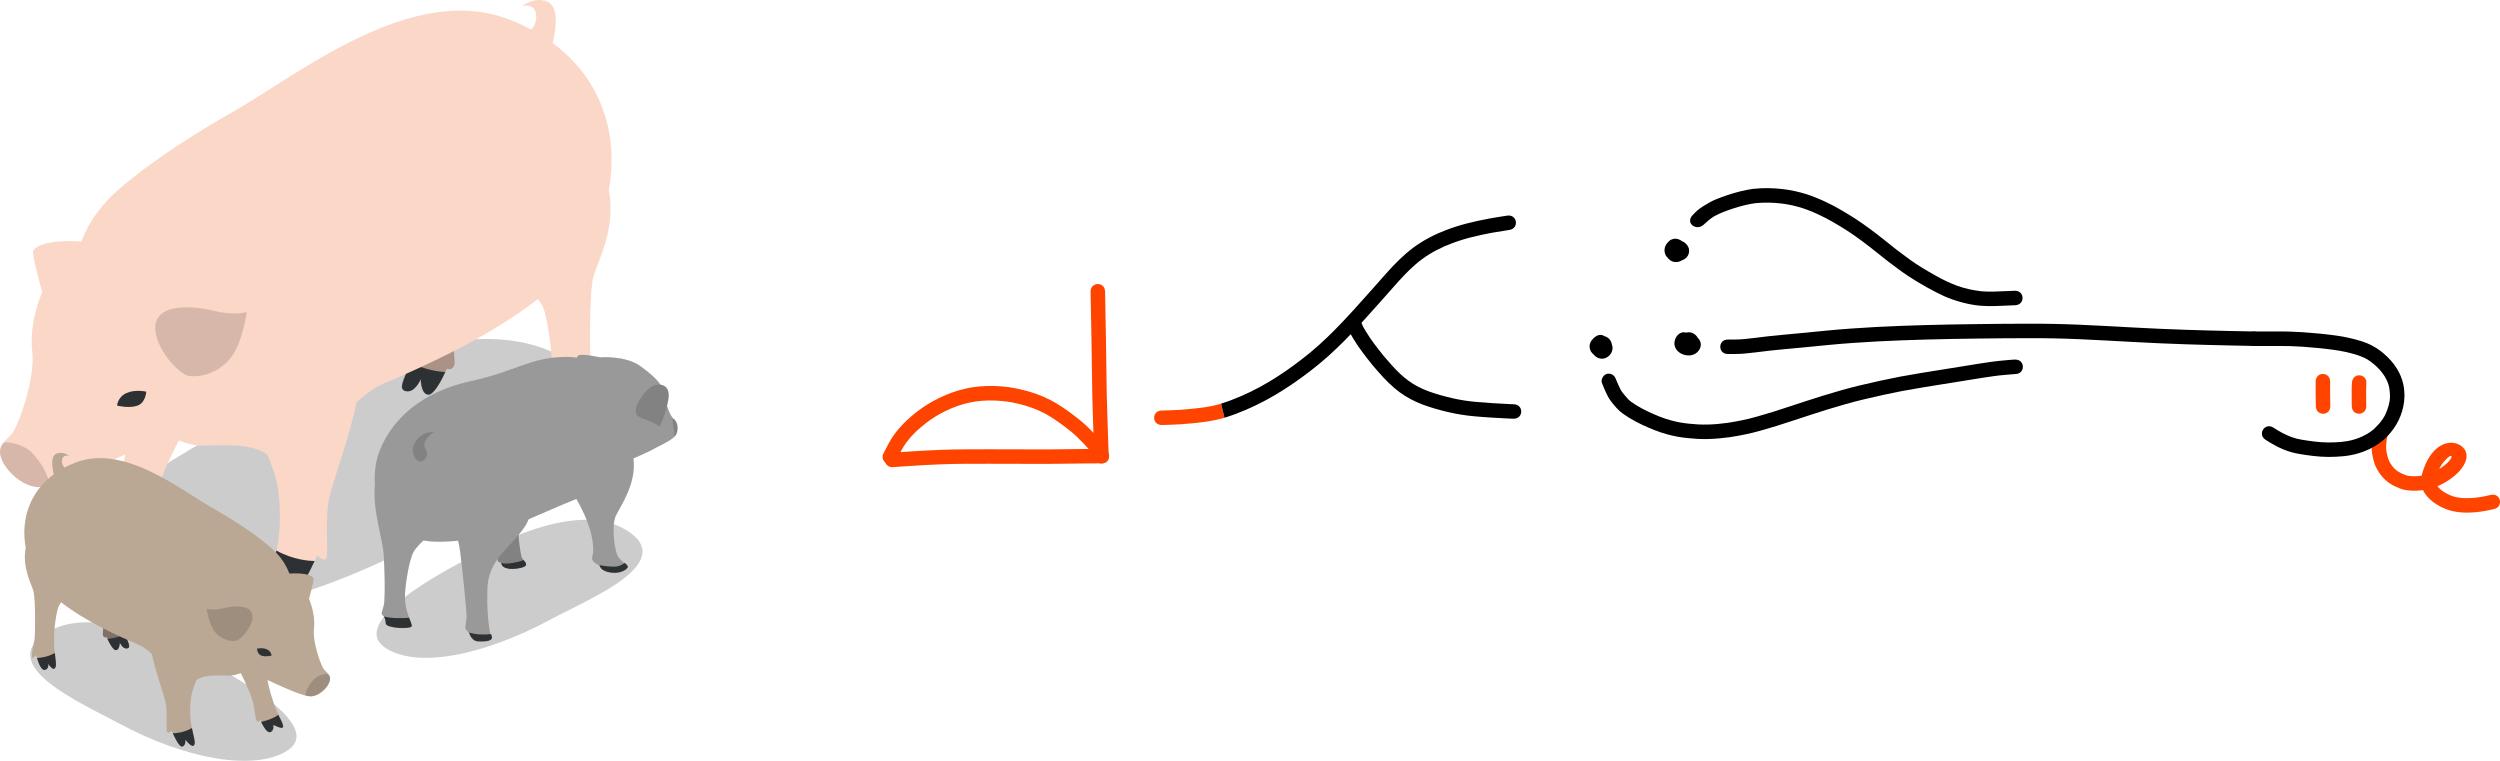
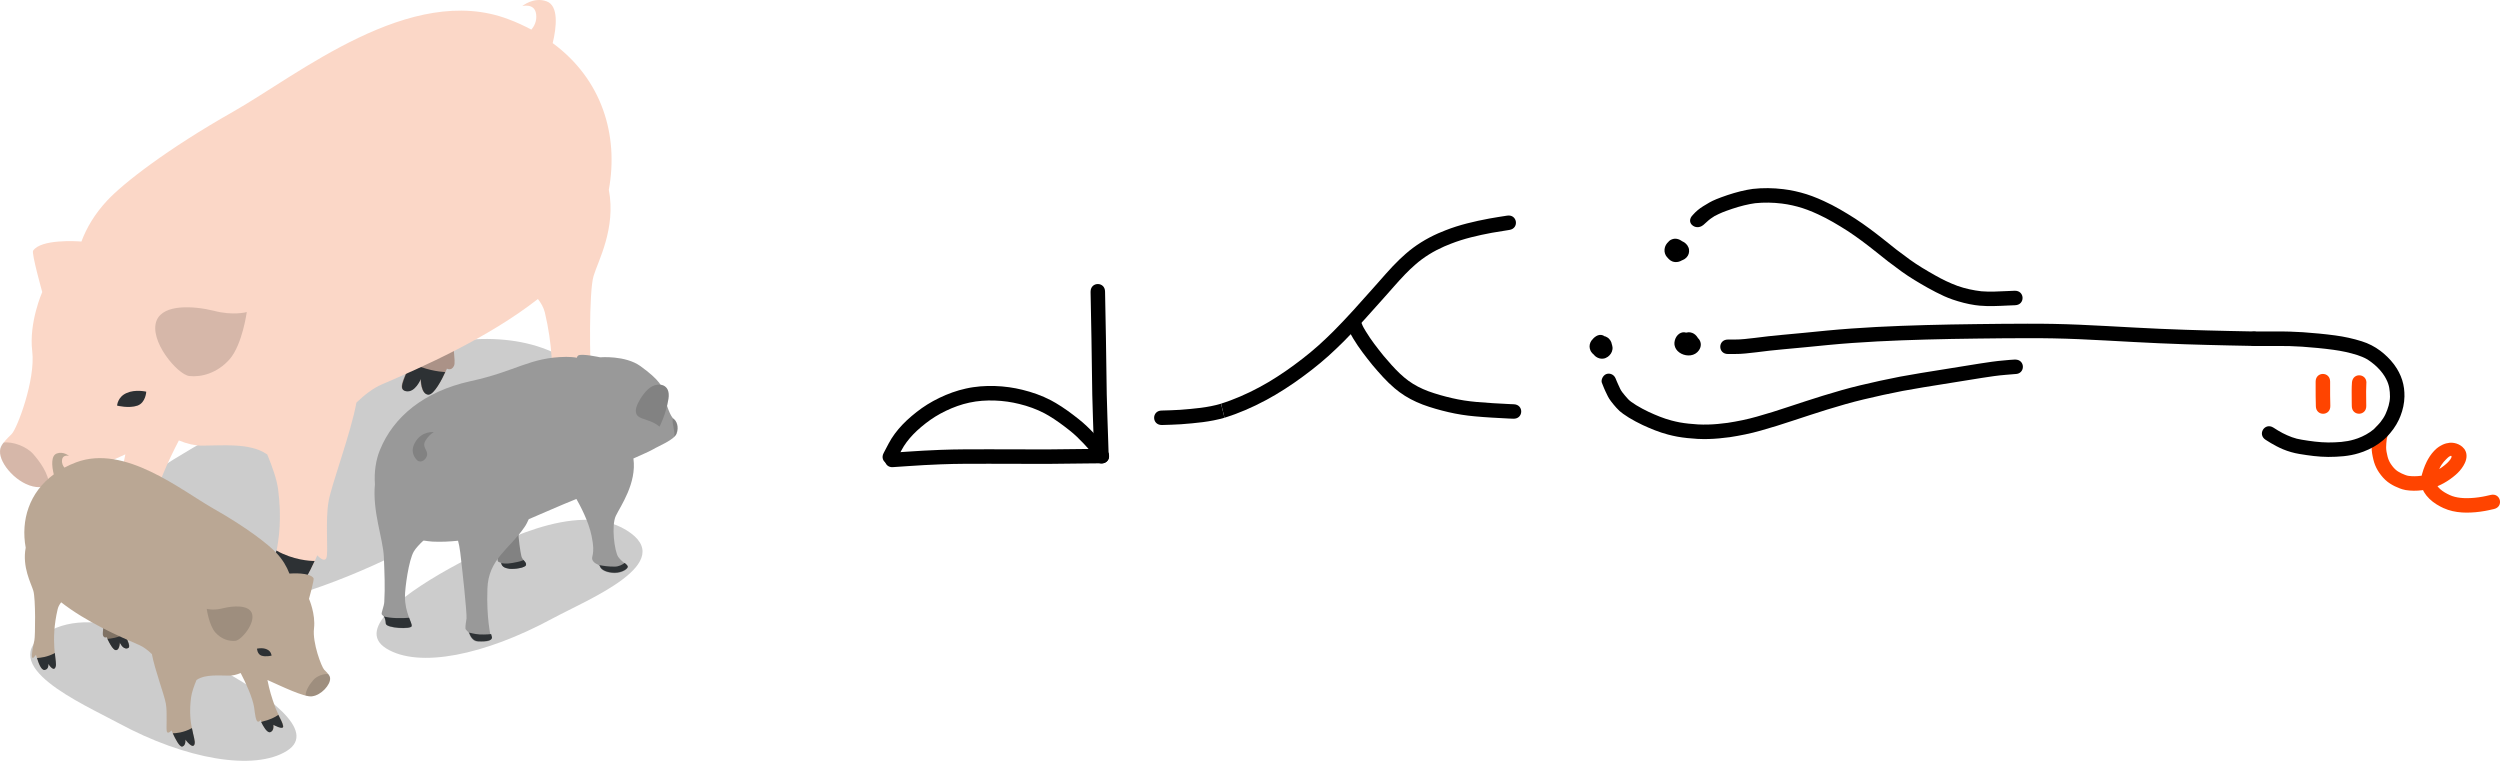
<svg xmlns="http://www.w3.org/2000/svg" id="svg2369" version="1.1" viewBox="0 0 152.001 46.258" height="46.258mm" width="152.001mm">
  <defs id="defs2363" />
  <path style="fill:#ff4400;fill-opacity:1;fill-rule:nonzero;stroke:none;stroke-width:0.265" id="path20" d="m 144.51,25.916 c -0.074,0.077 -0.121,0.173 -0.164,0.269 -0.059,0.136 -0.086,0.281 -0.108,0.427 -0.025,0.185 -0.038,0.371 -0.042,0.557 -0.006,0.264 0.047,0.522 0.107,0.777 0.054,0.23 0.143,0.45 0.263,0.653 0.026,0.044 0.056,0.087 0.084,0.131 0.146,0.213 0.317,0.412 0.523,0.571 0.047,0.036 0.098,0.069 0.147,0.103 0.185,0.119 0.385,0.214 0.591,0.291 0.051,0.019 0.102,0.038 0.154,0.053 0.065,0.018 0.131,0.031 0.196,0.047 0.328,0.054 0.663,0.053 0.993,0.012 0.066,-0.008 0.131,-0.02 0.197,-0.03 0.264,-0.048 0.524,-0.121 0.771,-0.225 0.165,-0.069 0.204,-0.094 0.362,-0.177 0.26,-0.144 0.505,-0.316 0.728,-0.512 0.039,-0.035 0.077,-0.071 0.115,-0.106 0.175,-0.173 0.327,-0.371 0.432,-0.595 0.018,-0.039 0.033,-0.08 0.05,-0.12 0.049,-0.145 0.072,-0.289 0.048,-0.441 -0.008,-0.051 -0.021,-0.101 -0.041,-0.149 -0.068,-0.159 -0.097,-0.17 -0.21,-0.289 -0.037,-0.027 -0.072,-0.057 -0.111,-0.082 -0.149,-0.095 -0.328,-0.152 -0.504,-0.162 -0.049,-0.003 -0.098,2.65e-4 -0.146,5.29e-4 -0.146,0.015 -0.286,0.051 -0.419,0.111 -0.046,0.021 -0.09,0.045 -0.134,0.07 -0.038,0.021 -0.075,0.043 -0.111,0.067 -0.044,0.03 -0.085,0.064 -0.128,0.096 -0.212,0.182 -0.385,0.406 -0.524,0.649 -0.029,0.051 -0.055,0.104 -0.083,0.156 -0.076,0.153 -0.141,0.311 -0.197,0.471 -0.031,0.089 -0.071,0.212 -0.093,0.303 -0.013,0.056 -0.022,0.112 -0.033,0.168 -0.013,0.115 -0.032,0.224 -0.021,0.341 0.014,0.152 0.047,0.284 0.109,0.423 0.072,0.163 0.12,0.216 0.221,0.359 0.226,0.283 0.521,0.495 0.84,0.663 0.062,0.033 0.126,0.062 0.189,0.093 0.356,0.164 0.743,0.244 1.132,0.269 0.083,0.005 0.166,0.006 0.249,0.009 0.384,0.003 0.767,-0.034 1.145,-0.102 0.067,-0.012 0.133,-0.026 0.2,-0.039 0.238,-0.051 0.121,-0.025 0.35,-0.078 0.606,-0.142 0.406,-0.999 -0.2,-0.857 v 0 c -0.209,0.049 -0.102,0.025 -0.319,0.072 -0.058,0.011 -0.115,0.024 -0.173,0.034 -0.322,0.058 -0.648,0.092 -0.975,0.091 -0.065,-0.002 -0.13,-0.002 -0.195,-0.005 -0.228,-0.013 -0.462,-0.047 -0.679,-0.123 -0.051,-0.018 -0.099,-0.04 -0.149,-0.061 -0.049,-0.024 -0.099,-0.046 -0.147,-0.071 -0.206,-0.106 -0.403,-0.234 -0.555,-0.411 -0.042,-0.055 -0.079,-0.098 -0.112,-0.158 -0.012,-0.022 -0.021,-0.046 -0.032,-0.069 -0.006,-0.014 -0.016,-0.027 -0.019,-0.042 -0.01,-0.054 0.001,-0.124 0.006,-0.177 0.005,-0.031 0.009,-0.063 0.016,-0.094 0.016,-0.071 0.047,-0.165 0.07,-0.233 0.043,-0.125 0.093,-0.248 0.151,-0.367 0.044,-0.085 0.067,-0.134 0.118,-0.213 0.071,-0.111 0.193,-0.254 0.25,-0.306 0.098,-0.091 0.118,-0.127 0.184,-0.174 0.04,-0.028 0.179,-0.127 0.179,-0.025 1.4e-4,0.102 -0.127,0.25 -0.226,0.351 -0.028,0.027 -0.056,0.054 -0.085,0.08 -0.174,0.155 -0.366,0.292 -0.57,0.406 -0.127,0.068 -0.142,0.079 -0.274,0.136 -0.187,0.081 -0.383,0.135 -0.582,0.174 -0.05,0.008 -0.101,0.017 -0.151,0.024 -0.236,0.031 -0.476,0.035 -0.712,0.005 -0.034,-0.007 -0.069,-0.011 -0.103,-0.02 -0.039,-0.01 -0.076,-0.025 -0.114,-0.038 -0.145,-0.053 -0.286,-0.118 -0.418,-0.199 -0.026,-0.017 -0.054,-0.033 -0.08,-0.052 -0.138,-0.102 -0.252,-0.234 -0.349,-0.375 -0.018,-0.027 -0.037,-0.053 -0.054,-0.081 -0.081,-0.132 -0.141,-0.276 -0.176,-0.426 -0.043,-0.182 -0.086,-0.366 -0.084,-0.554 0.003,-0.15 0.014,-0.301 0.033,-0.45 0.01,-0.069 0.019,-0.138 0.044,-0.203 0.033,-0.08 -0.019,0.046 0.017,-0.037 5.3e-4,-0.001 0.001,-0.005 5.3e-4,-0.004 -0.003,0.003 -0.005,0.006 -0.007,0.009 -0.01,0.011 -0.02,0.022 -0.03,0.033 0.44,-0.44 -0.182,-1.062 -0.622,-0.622 z" />
  <g transform="translate(-37.95299,-101.3304)" id="layer1">
    <g transform="matrix(0.2645833,0,0,0.2645833,36.12914,99.03065)" id="g2938">
      <path style="fill:#fbd7c7" d="m 111.7,81.3 c -1.3,7 0.1,10.3 -0.5,11.5 -0.6,1.2 -1.6,0.6 -1.6,0.6 0,0 -2.5,5.9 -4.3,5.9 -1.8,0 -1.8,-3.6 -1.8,-3.6 0,0 -1.2,3.2 -3.4,2.8 -1.9,-0.4 -0.5,-2.5 1.6,-7.7 2.2,-5.6 2.8,-11.5 2.8,-11.5 0,0 8.4,-5 7.2,2 z" id="path2914" />
      <path style="opacity:0.2" d="m 104.2,132.9 c 16.5,-8.9 57.4,-26.6 32.9,-41.6 -22.9,-14 -60.9,6.8 -77.1,15.4 -23.8,12.7 -47.8,29.9 -33.2,39 14.9,9.3 46.4,4 77.4,-12.8 z" id="path2916" />
      <path style="opacity:0.15" d="m 111.7,81.3 c -1.3,7 0.1,10.3 -0.5,11.5 -0.6,1.2 -1.6,0.6 -1.6,0.6 0,0 -2.5,5.9 -4.3,5.9 -1.8,0 -1.8,-3.6 -1.8,-3.6 0,0 -1.2,3.2 -3.4,2.8 -1.9,-0.4 -0.5,-2.5 1.6,-7.7 2.2,-5.6 2.8,-11.5 2.8,-11.5 0,0 8.4,-5 7.2,2 z" id="path2918" />
      <path style="fill:#2d3134" d="m 109.2,94.2 c -1.5,-0.1 -4.7,-0.5 -7.9,-2.2 -1.8,4.4 -2.9,6.2 -1.1,6.6 2.1,0.4 3.4,-2.8 3.4,-2.8 0,0 0,3.6 1.8,3.6 1.3,-0.1 3.1,-3.6 3.8,-5.2 z" id="path2920" />
      <g id="g2928">
        <path style="fill:#fbd7c7" d="m 146.8,52.3 c 2.3,-12.6 -1.6,-25.4 -12.9,-33.7 0.9,-3.7 1.4,-8.6 -1.4,-9.6 -3,-1.1 -5.6,1.1 -5.6,1.1 0,0 2.9,-0.8 3.2,1.9 0.2,1.6 -0.5,2.8 -1.1,3.5 -1.7,-0.9 -3.4,-1.7 -5.3,-2.4 -22.4,-8.5 -48.3,12.8 -63.3,21.3 -15,8.5 -25.2,16.4 -28.9,20.4 -2.8,3 -4.7,6.2 -5.9,9.4 -1.1,-0.1 -9.3,-0.6 -11.1,2.1 -0.4,0.6 2.1,9.5 2.1,9.5 0,0 -3.1,7 -2.3,13.6 0.8,6.6 -3.5,17.8 -4.7,19 -1.2,1.2 -2.6,2.5 -2.7,3.9 -0.2,3 4.1,7.8 8.3,8.3 3.6,0.5 14,-4.6 20.5,-7.5 -0.9,4.6 -1.9,7.9 -3.6,12.6 -1.5,3.9 -3.3,6.4 -3.7,8.5 -0.4,2.1 4.5,-0.6 4.5,-0.6 0,0 -0.5,2.7 1.4,3.4 1.9,0.7 4.6,-5.6 4.6,-5.6 0,0 0.4,1.1 1.3,0.8 0.9,-0.3 1.3,-4.1 1.6,-6.4 0.7,-4.6 3.9,-11.5 6.2,-15.9 1.9,0.8 3.7,1.2 5.3,1.2 4.4,0 11,-0.7 14.8,1.9 0.1,0 0.1,0.1 0.2,0.1 1.2,2.9 2.2,5.8 2.5,8 1.7,13.1 -2.4,18.9 -1.6,21.5 0.8,2.6 4.2,-2.1 4.2,-2.1 0,0 -0.3,2.7 1.4,3.2 1.7,0.5 5,-7.4 5,-7.4 0,0 1.6,1.8 2.1,0.6 0.5,-1.2 -0.3,-8.5 0.5,-13 0.7,-4 5.1,-15.6 6.4,-22.7 1.9,-1.8 3.8,-3.3 5.9,-4.2 9.1,-3.9 24.3,-10.6 35.8,-19.6 0.7,0.9 1.3,1.9 1.6,3.1 3.5,14.8 0.3,23.9 1,26.3 0.8,3 3.4,-1.2 3.4,-1.2 0,0 -0.4,2.5 1.7,2.8 2.1,0.3 3.5,-5.9 3.8,-6.6 0.3,-0.7 1.1,1.8 1.8,1 0.6,-0.8 -0.6,-6.1 -1,-8 -0.4,-1.9 -0.6,-19.2 0.5,-22.7 1,-3.4 5.2,-10.9 3.5,-19.8 z" id="path2922" />
        <path style="fill:#2d3134" d="m 33.8,101.9 c 0,0 0.1,-2 2.2,-2.9 2,-0.9 4.5,-0.3 4.5,-0.3 0,0 -0.1,2.5 -2,3.2 -2,0.7 -4.7,0 -4.7,0 z" id="path2924" />
        <path style="opacity:0.15" d="m 42.9,82.3 c 1.6,-3.8 8.6,-3.3 13.1,-2.2 4.5,1.2 7.6,0.3 7.6,0.3 0,0 -1,7.4 -3.9,10.8 -2.9,3.3 -6.6,4.2 -9.3,3.9 C 47.7,94.8 41,86.9 42.9,82.3 Z" id="path2926" />
      </g>
      <path style="fill:#2d3134" d="m 35.8,131.6 c -1.9,-0.7 -3.5,-1.3 -5.1,-2.5 -1.1,2.2 -2,3.8 -2.2,5.2 -0.3,2.1 4.5,-0.6 4.5,-0.6 0,0 -0.5,2.7 1.4,3.4 1.5,0.5 3.4,-3 4.2,-4.7 -0.8,-0.3 -1.8,-0.5 -2.8,-0.8 z" id="path2930" />
      <path style="fill:#2d3134" d="m 141.6,103 c -1.5,-0.1 -4.8,-0.4 -8.2,-2.3 -0.3,3.1 -0.7,5.2 -0.4,6.2 0.8,3 3.4,-1.2 3.4,-1.2 0,0 -0.4,2.5 1.7,2.8 1.7,0.2 2.9,-3.6 3.5,-5.5 z" id="path2932" />
      <path style="opacity:0.15" d="m 14.5,113 c -1.5,-1.7 -4.7,-2.9 -6.8,-2.6 -0.5,0.6 -0.8,1.2 -0.8,1.9 -0.2,3 4.1,7.8 8.3,8.3 0.8,0.1 1.8,0 3,-0.3 -0.1,-2.8 -2.2,-5.6 -3.7,-7.3 z" id="path2934" />
      <path style="fill:#2d3134" d="m 69.2,142.6 c 0.8,2.6 4.2,-2.1 4.2,-2.1 0,0 -0.3,2.7 1.4,3.2 1.3,0.4 3.4,-3.9 4.4,-6.1 -1.1,0 -4.9,-0.2 -8.8,-2.4 -0.7,3.8 -1.6,6 -1.2,7.4 z" id="path2936" />
    </g>
    <g transform="matrix(-0.1322917,0,0,0.1322917,58.93623,127.7115)" id="g2984">
      <path style="opacity:1;fill:#baa794" d="m 111.7,81.3 c -1.3,7 0.1,10.3 -0.5,11.5 -0.6,1.2 -1.6,0.6 -1.6,0.6 0,0 -2.5,5.9 -4.3,5.9 -1.8,0 -1.8,-3.6 -1.8,-3.6 0,0 -1.2,3.2 -3.4,2.8 -1.9,-0.4 -0.5,-2.5 1.6,-7.7 2.2,-5.6 2.8,-11.5 2.8,-11.5 0,0 8.4,-5 7.2,2 z" id="path2960" />
      <path style="opacity:0.2" d="m 104.2,132.9 c 16.5,-8.9 57.4,-26.6 32.9,-41.6 -22.9,-14 -60.9,6.8 -77.1,15.4 -23.8,12.7 -47.8,29.9 -33.2,39 14.9,9.3 46.4,4 77.4,-12.8 z" id="path2962" />
      <path style="opacity:0.15" d="m 111.7,81.3 c -1.3,7 0.1,10.3 -0.5,11.5 -0.6,1.2 -1.6,0.6 -1.6,0.6 0,0 -2.5,5.9 -4.3,5.9 -1.8,0 -1.8,-3.6 -1.8,-3.6 0,0 -1.2,3.2 -3.4,2.8 -1.9,-0.4 -0.5,-2.5 1.6,-7.7 2.2,-5.6 2.8,-11.5 2.8,-11.5 0,0 8.4,-5 7.2,2 z" id="path2964" />
      <path style="opacity:1;fill:#2d3134" d="m 109.2,94.2 c -1.5,-0.1 -4.7,-0.5 -7.9,-2.2 -1.8,4.4 -2.9,6.2 -1.1,6.6 2.1,0.4 3.4,-2.8 3.4,-2.8 0,0 0,3.6 1.8,3.6 1.3,-0.1 3.1,-3.6 3.8,-5.2 z" id="path2966" />
      <g id="g2974">
        <path style="opacity:1;fill:#baa794" d="m 146.8,52.3 c 2.3,-12.6 -1.6,-25.4 -12.9,-33.7 0.9,-3.7 1.4,-8.6 -1.4,-9.6 -3,-1.1 -5.6,1.1 -5.6,1.1 0,0 2.9,-0.8 3.2,1.9 0.2,1.6 -0.5,2.8 -1.1,3.5 -1.7,-0.9 -3.4,-1.7 -5.3,-2.4 -22.4,-8.5 -48.3,12.8 -63.3,21.3 -15,8.5 -25.2,16.4 -28.9,20.4 -2.8,3 -4.7,6.2 -5.9,9.4 -1.1,-0.1 -9.3,-0.6 -11.1,2.1 -0.4,0.6 2.1,9.5 2.1,9.5 0,0 -3.1,7 -2.3,13.6 0.8,6.6 -3.5,17.8 -4.7,19 -1.2,1.2 -2.6,2.5 -2.7,3.9 -0.2,3 4.1,7.8 8.3,8.3 3.6,0.5 14,-4.6 20.5,-7.5 -0.9,4.6 -1.9,7.9 -3.6,12.6 -1.5,3.9 -3.3,6.4 -3.7,8.5 -0.4,2.1 4.5,-0.6 4.5,-0.6 0,0 -0.5,2.7 1.4,3.4 1.9,0.7 4.6,-5.6 4.6,-5.6 0,0 0.4,1.1 1.3,0.8 0.9,-0.3 1.3,-4.1 1.6,-6.4 0.7,-4.6 3.9,-11.5 6.2,-15.9 1.9,0.8 3.7,1.2 5.3,1.2 4.4,0 11,-0.7 14.8,1.9 0.1,0 0.1,0.1 0.2,0.1 1.2,2.9 2.2,5.8 2.5,8 1.7,13.1 -2.4,18.9 -1.6,21.5 0.8,2.6 4.2,-2.1 4.2,-2.1 0,0 -0.3,2.7 1.4,3.2 1.7,0.5 5,-7.4 5,-7.4 0,0 1.6,1.8 2.1,0.6 0.5,-1.2 -0.3,-8.5 0.5,-13 0.7,-4 5.1,-15.6 6.4,-22.7 1.9,-1.8 3.8,-3.3 5.9,-4.2 9.1,-3.9 24.3,-10.6 35.8,-19.6 0.7,0.9 1.3,1.9 1.6,3.1 3.5,14.8 0.3,23.9 1,26.3 0.8,3 3.4,-1.2 3.4,-1.2 0,0 -0.4,2.5 1.7,2.8 2.1,0.3 3.5,-5.9 3.8,-6.6 0.3,-0.7 1.1,1.8 1.8,1 0.6,-0.8 -0.6,-6.1 -1,-8 -0.4,-1.9 -0.6,-19.2 0.5,-22.7 1,-3.4 5.2,-10.9 3.5,-19.8 z" id="path2968" />
        <path style="opacity:1;fill:#2d3134" d="m 33.8,101.9 c 0,0 0.1,-2 2.2,-2.9 2,-0.9 4.5,-0.3 4.5,-0.3 0,0 -0.1,2.5 -2,3.2 -2,0.7 -4.7,0 -4.7,0 z" id="path2970" />
        <path style="opacity:0.15" d="m 42.9,82.3 c 1.6,-3.8 8.6,-3.3 13.1,-2.2 4.5,1.2 7.6,0.3 7.6,0.3 0,0 -1,7.4 -3.9,10.8 -2.9,3.3 -6.6,4.2 -9.3,3.9 C 47.7,94.8 41,86.9 42.9,82.3 Z" id="path2972" />
      </g>
      <path style="opacity:1;fill:#2d3134" d="m 35.8,131.6 c -1.9,-0.7 -3.5,-1.3 -5.1,-2.5 -1.1,2.2 -2,3.8 -2.2,5.2 -0.3,2.1 4.5,-0.6 4.5,-0.6 0,0 -0.5,2.7 1.4,3.4 1.5,0.5 3.4,-3 4.2,-4.7 -0.8,-0.3 -1.8,-0.5 -2.8,-0.8 z" id="path2976" />
      <path style="opacity:1;fill:#2d3134" d="m 141.6,103 c -1.5,-0.1 -4.8,-0.4 -8.2,-2.3 -0.3,3.1 -0.7,5.2 -0.4,6.2 0.8,3 3.4,-1.2 3.4,-1.2 0,0 -0.4,2.5 1.7,2.8 1.7,0.2 2.9,-3.6 3.5,-5.5 z" id="path2978" />
      <path style="opacity:0.15" d="m 14.5,113 c -1.5,-1.7 -4.7,-2.9 -6.8,-2.6 -0.5,0.6 -0.8,1.2 -0.8,1.9 -0.2,3 4.1,7.8 8.3,8.3 0.8,0.1 1.8,0 3,-0.3 -0.1,-2.8 -2.2,-5.6 -3.7,-7.3 z" id="path2980" />
      <path style="opacity:1;fill:#2d3134" d="m 69.2,142.6 c 0.8,2.6 4.2,-2.1 4.2,-2.1 0,0 -0.3,2.7 1.4,3.2 1.3,0.4 3.4,-3.9 4.4,-6.1 -1.1,0 -4.9,-0.2 -8.8,-2.4 -0.7,3.8 -1.6,6 -1.2,7.4 z" id="path2982" />
    </g>
    <g transform="matrix(0.1322917,0,0,0.1322917,59.06852,121.4541)" id="g3030">
      <path style="opacity:0.2" d="m 94.2,132.2 c 16.5,-8.9 58.5,-25.7 34,-40.7 -22.9,-14 -60.9,6.8 -77.1,15.4 -23.8,12.7 -47.8,29.9 -33.2,39 14.9,9.3 45.2,3.1 76.3,-13.7 z" id="path3006" />
      <path style="opacity:1;fill:#999999" d="m 69.6,94 c 0.1,5 -1,11.1 -0.3,11.9 0.7,0.8 1.1,0 1.5,1.2 0.4,1.2 1.6,1.9 3.8,2.2 2.2,0.2 7.1,-0.4 7.5,-1.7 0.4,-1.3 -1.6,-2.2 -2.1,-4.1 -0.5,-1.9 -1.5,-9.3 -1.3,-10.9 0.2,-1.6 3.2,-13.3 3.2,-13.3 z" id="path3008" />
      <path style="opacity:0.15" d="m 69.6,94 c 0.1,5 -1,11.1 -0.3,11.9 0.7,0.8 1.1,0 1.5,1.2 0.4,1.2 1.6,1.9 3.8,2.2 2.2,0.2 7.1,-0.4 7.5,-1.7 0.4,-1.3 -1.6,-2.2 -2.1,-4.1 -0.5,-1.9 -1.5,-9.3 -1.3,-10.9 0.2,-1.6 3.2,-13.3 3.2,-13.3 z" id="path3010" />
      <path style="opacity:1;fill:#2d3134" d="m 74.6,109.3 c 2.2,0.2 7.1,-0.4 7.5,-1.7 0.3,-0.8 -0.4,-1.5 -1.1,-2.3 -0.9,0.4 -1.9,0.7 -3,0.9 -3.3,0.7 -4.9,0.9 -7.3,0.5 0.1,0.1 0.1,0.2 0.2,0.4 0.3,1.2 1.5,1.9 3.7,2.2 z" id="path3012" />
      <path style="opacity:1;fill:#999999" d="m 150,40.4 c -1.4,-1 -3.5,-6.3 -4.1,-10.5 -0.6,-4.3 -2.6,-7.5 -11.1,-13.7 -7,-5.1 -18.6,-4.1 -18.6,-4.1 0,0 -8.7,-1.9 -10.1,-0.8 -0.3,0.2 -0.5,0.6 -0.6,1 -1.6,-0.3 -3.2,-0.4 -4.9,-0.4 C 83.7,12.1 77.8,18.5 56.5,23.1 35.3,27.8 21.2,39.4 15,54.7 c -1.9,4.6 -2.7,10.2 -2.3,15.7 -1.2,12.6 3.7,24.9 4.1,33.4 0.3,7.4 0.6,14 0.2,20.7 -0.1,2 -1.4,4.9 -1.2,5.6 0.3,0.9 1.6,0.5 1.9,4.5 0.2,2.1 11.6,2.7 11.9,1.1 0.3,-1.6 -3.1,-6.1 -3.1,-13.7 0,-3.8 1.7,-16.7 4.1,-20.7 0.9,-1.5 2.6,-3.3 4.4,-5 1.3,0.2 2.7,0.4 4.1,0.5 4,0.2 7.9,0 11.8,-0.4 0.4,1.4 0.7,3.1 1,5.3 0.9,7.3 3.1,27.6 2.9,30.4 -0.1,0.8 -0.6,3.5 -0.5,4.6 0.1,0.8 1.4,1.5 1.6,2.2 0.6,1.6 1.7,3.8 4.1,3.9 4.7,0.2 6.1,-0.4 6,-1.7 -0.1,-1.3 -2.1,-8.9 -1.6,-22.6 0.4,-13.7 10.2,-18.3 17,-28.3 0.8,-1.1 1.4,-2.4 2,-3.7 7.1,-3 14.4,-6.3 21.9,-9.3 1.7,3 5.6,10.2 7,17.1 1.9,9 -0.6,9.3 0.5,11.2 1.1,1.9 2.8,1.4 3.4,3 0.5,1.5 3.3,2.8 6.7,2.8 3.4,0 6.2,-1.9 6,-2.9 -0.2,-1 -2.6,-2.1 -4.4,-4.6 -1.7,-2.6 -3.2,-14.3 -1.1,-18.8 2.1,-4.4 9.7,-15 8.1,-26.4 3.6,-1.6 8.1,-3.6 9.2,-4.3 1.9,-1.2 9.7,-4.3 10.6,-7.1 1.2,-3.2 0,-5.9 -1.3,-6.8 z" id="path3014" />
      <path style="opacity:0.15" d="m 32.2,59.5 c 1.7,1.4 4.2,-0.4 4.5,-2.6 0.3,-2.2 -2.6,-3.7 -0.7,-6.6 1.8,-2.9 3.8,-3.8 3.8,-3.8 0,0 -5,-0.7 -8.2,4 -3.2,4.7 -0.6,7.9 0.6,9 z" id="path3016" />
      <path style="opacity:1;fill:#999999" d="m 140.2,25.4 c 2.7,-1.5 8.5,-1.3 7.4,5.8 -1.1,7.1 -4.1,12.8 -4.1,12.8 0,0 -1.6,-1.7 -5.7,-3 -4.1,-1.3 -5.2,-2 -5.2,-4.5 0,-2.5 3.6,-9 7.6,-11.1 z" id="path3018" />
      <path style="opacity:0.15" d="m 140.2,25.4 c 2.7,-1.5 8.5,-1.3 7.4,5.8 -1.1,7.1 -4.1,12.8 -4.1,12.8 0,0 -1.6,-1.7 -5.7,-3 -4.1,-1.3 -5.2,-2 -5.2,-4.5 0,-1.6 1.5,-4.8 3.6,-7.5 1.2,-1.6 2.6,-2.9 4,-3.6 z" id="path3020" />
      <path style="opacity:1;fill:#2d3134" d="m 29.6,135.6 c 0.1,-0.7 -0.5,-2 -1.2,-3.8 -3.1,0.3 -8.5,0.3 -11.6,-0.6 0.4,0.5 0.8,1.4 0.9,3.3 0.3,2.1 11.7,2.7 11.9,1.1 z" id="path3022" />
      <path style="opacity:1;fill:#2d3134" d="m 55.9,138.6 c 0,0 0,0.1 0.1,0.1 0.6,1.6 1.7,3.8 4.1,3.9 4.7,0.2 6.5,-0.5 6.4,-1.8 0,-0.3 -0.2,-0.8 -0.4,-1.5 -0.9,0.1 -2.2,0.2 -3.3,0.2 -2.9,0.1 -4.8,-0.4 -6.9,-0.9 z" id="path3024" />
      <path style="opacity:1;fill:#2d3134" d="m 116.2,108.3 c 0.5,1.5 3.3,2.8 6.7,2.8 3.4,0 6.2,-1.9 6,-2.9 -0.1,-0.5 -0.7,-1 -1.4,-1.6 -1.1,0.8 -2.7,1.7 -4.6,1.7 -3.2,0 -4.9,-0.3 -7.1,-0.7 0.2,0.2 0.3,0.4 0.4,0.7 z" id="path3026" />
      <path style="opacity:0.15" d="m 150,40.4 c -0.1,-0.1 -0.2,-0.1 -0.3,-0.2 -0.8,1.2 1,5.7 0.6,8.4 0.6,-0.5 1,-1.1 1.2,-1.6 1,-3 -0.2,-5.7 -1.5,-6.6 z" id="path3028" />
    </g>
  </g>
-   <path style="fill:#ff4400;fill-opacity:1;fill-rule:nonzero;stroke:none;stroke-width:0.265" id="path4" d="m 66.307,17.738 c 0.014,0.948 0.036,1.896 0.054,2.843 0.021,1.141 0.037,2.283 0.05,3.424 0.023,0.963 0.059,1.926 0.09,2.888 0.016,0.517 0.009,0.263 0.024,0.763 0.019,0.622 0.899,0.595 0.88,-0.027 v 0 c -0.015,-0.501 -0.007,-0.246 -0.024,-0.765 -0.031,-0.956 -0.067,-1.913 -0.09,-2.87 -0.013,-1.143 -0.029,-2.287 -0.05,-3.43 -0.017,-0.943 -0.039,-1.885 -0.053,-2.828 0,-0.622 -0.88,-0.622 -0.88,0 z" />
-   <path style="fill:#ff4400;fill-opacity:1;fill-rule:nonzero;stroke:none;stroke-width:0.265" id="path5" d="m 54.502,27.963 c 0.098,-0.196 0.2,-0.389 0.305,-0.582 0.187,-0.357 0.437,-0.677 0.715,-0.968 0.072,-0.076 0.149,-0.147 0.224,-0.221 0.347,-0.318 0.718,-0.612 1.118,-0.861 0.27,-0.168 0.366,-0.209 0.649,-0.354 0.455,-0.217 0.931,-0.392 1.425,-0.497 0.349,-0.074 0.414,-0.073 0.768,-0.112 0.517,-0.038 1.037,-0.02 1.55,0.053 0.321,0.046 0.403,0.071 0.718,0.141 0.533,0.13 1.052,0.315 1.538,0.571 0.085,0.045 0.167,0.094 0.251,0.141 0.447,0.266 0.864,0.576 1.271,0.898 0.311,0.243 0.592,0.521 0.863,0.807 0.179,0.194 0.359,0.388 0.515,0.601 0.069,0.099 0.117,0.21 0.168,0.319 0.261,0.565 1.06,0.196 0.799,-0.369 v 0 c -0.076,-0.164 -0.153,-0.328 -0.26,-0.475 -0.179,-0.24 -0.378,-0.464 -0.583,-0.682 -0.3,-0.317 -0.611,-0.623 -0.955,-0.892 -0.443,-0.351 -0.899,-0.688 -1.387,-0.976 -0.098,-0.054 -0.194,-0.112 -0.293,-0.164 -0.549,-0.287 -1.135,-0.494 -1.736,-0.641 -0.353,-0.078 -0.447,-0.106 -0.807,-0.156 -0.58,-0.081 -1.168,-0.1 -1.752,-0.053 -0.402,0.047 -0.486,0.047 -0.88,0.133 -0.56,0.122 -1.099,0.32 -1.615,0.568 -0.324,0.167 -0.424,0.21 -0.734,0.404 -0.448,0.28 -0.863,0.61 -1.251,0.969 -0.087,0.087 -0.177,0.171 -0.261,0.26 -0.323,0.341 -0.611,0.717 -0.831,1.133 -0.105,0.194 -0.209,0.388 -0.307,0.585 -0.295,0.548 0.48,0.965 0.775,0.417 z" />
-   <path style="fill:#ff4400;fill-opacity:1;fill-rule:nonzero;stroke:none;stroke-width:0.265" id="path6" d="m 54.314,28.4 c 0.286,-0.022 0.572,-0.039 0.857,-0.058 0.678,-0.048 1.356,-0.084 2.035,-0.111 0.979,-0.038 1.958,-0.035 2.938,-0.034 0.922,0.001 1.844,0.004 2.766,0.006 0.634,0.006 1.267,-0.003 1.901,-0.011 0.519,-0.007 1.038,-0.012 1.557,-0.017 0.201,-0.002 0.401,-0.004 0.602,-0.005 0.622,-0.005 0.615,-0.885 -0.007,-0.88 v 0 c -0.201,0.002 -0.402,0.004 -0.603,0.005 -0.52,0.005 -1.039,0.011 -1.559,0.017 -0.629,0.008 -1.258,0.016 -1.887,0.011 -0.923,-0.002 -1.845,-0.005 -2.768,-0.006 -0.991,-5.3e-4 -1.983,-0.003 -2.973,0.035 -0.688,0.027 -1.375,0.064 -2.062,0.113 -0.295,0.021 -0.589,0.037 -0.884,0.061 -0.619,0.062 -0.532,0.938 0.088,0.876 z" />
-   <path style="fill:#ff4400;fill-opacity:1;fill-rule:nonzero;stroke:none;stroke-width:0.265" d="m 74.239,24.545 c -0.807,0.241 -1.653,0.305 -2.489,0.372 -0.37,0.021 -0.741,0.036 -1.112,0.044 -0.622,0 -0.622,0.88 0,0.88 v 5e-6 c 0.388,-0.008 0.775,-0.024 1.162,-0.046 0.89,-0.069 1.789,-0.143 2.65,-0.396" id="path18" />
+   <path style="fill:#000000;fill-opacity:1;fill-rule:nonzero;stroke:none;stroke-width:0.265" id="path4" d="m 66.307,17.738 c 0.014,0.948 0.036,1.896 0.054,2.843 0.021,1.141 0.037,2.283 0.05,3.424 0.023,0.963 0.059,1.926 0.09,2.888 0.016,0.517 0.009,0.263 0.024,0.763 0.019,0.622 0.899,0.595 0.88,-0.027 v 0 c -0.015,-0.501 -0.007,-0.246 -0.024,-0.765 -0.031,-0.956 -0.067,-1.913 -0.09,-2.87 -0.013,-1.143 -0.029,-2.287 -0.05,-3.43 -0.017,-0.943 -0.039,-1.885 -0.053,-2.828 0,-0.622 -0.88,-0.622 -0.88,0 z" />
+   <path style="fill:#000000;fill-opacity:1;fill-rule:nonzero;stroke:none;stroke-width:0.265" id="path5" d="m 54.502,27.963 c 0.098,-0.196 0.2,-0.389 0.305,-0.582 0.187,-0.357 0.437,-0.677 0.715,-0.968 0.072,-0.076 0.149,-0.147 0.224,-0.221 0.347,-0.318 0.718,-0.612 1.118,-0.861 0.27,-0.168 0.366,-0.209 0.649,-0.354 0.455,-0.217 0.931,-0.392 1.425,-0.497 0.349,-0.074 0.414,-0.073 0.768,-0.112 0.517,-0.038 1.037,-0.02 1.55,0.053 0.321,0.046 0.403,0.071 0.718,0.141 0.533,0.13 1.052,0.315 1.538,0.571 0.085,0.045 0.167,0.094 0.251,0.141 0.447,0.266 0.864,0.576 1.271,0.898 0.311,0.243 0.592,0.521 0.863,0.807 0.179,0.194 0.359,0.388 0.515,0.601 0.069,0.099 0.117,0.21 0.168,0.319 0.261,0.565 1.06,0.196 0.799,-0.369 v 0 c -0.076,-0.164 -0.153,-0.328 -0.26,-0.475 -0.179,-0.24 -0.378,-0.464 -0.583,-0.682 -0.3,-0.317 -0.611,-0.623 -0.955,-0.892 -0.443,-0.351 -0.899,-0.688 -1.387,-0.976 -0.098,-0.054 -0.194,-0.112 -0.293,-0.164 -0.549,-0.287 -1.135,-0.494 -1.736,-0.641 -0.353,-0.078 -0.447,-0.106 -0.807,-0.156 -0.58,-0.081 -1.168,-0.1 -1.752,-0.053 -0.402,0.047 -0.486,0.047 -0.88,0.133 -0.56,0.122 -1.099,0.32 -1.615,0.568 -0.324,0.167 -0.424,0.21 -0.734,0.404 -0.448,0.28 -0.863,0.61 -1.251,0.969 -0.087,0.087 -0.177,0.171 -0.261,0.26 -0.323,0.341 -0.611,0.717 -0.831,1.133 -0.105,0.194 -0.209,0.388 -0.307,0.585 -0.295,0.548 0.48,0.965 0.775,0.417 z" />
+   <path style="fill:#000000;fill-opacity:1;fill-rule:nonzero;stroke:none;stroke-width:0.265" id="path6" d="m 54.314,28.4 c 0.286,-0.022 0.572,-0.039 0.857,-0.058 0.678,-0.048 1.356,-0.084 2.035,-0.111 0.979,-0.038 1.958,-0.035 2.938,-0.034 0.922,0.001 1.844,0.004 2.766,0.006 0.634,0.006 1.267,-0.003 1.901,-0.011 0.519,-0.007 1.038,-0.012 1.557,-0.017 0.201,-0.002 0.401,-0.004 0.602,-0.005 0.622,-0.005 0.615,-0.885 -0.007,-0.88 v 0 c -0.201,0.002 -0.402,0.004 -0.603,0.005 -0.52,0.005 -1.039,0.011 -1.559,0.017 -0.629,0.008 -1.258,0.016 -1.887,0.011 -0.923,-0.002 -1.845,-0.005 -2.768,-0.006 -0.991,-5.3e-4 -1.983,-0.003 -2.973,0.035 -0.688,0.027 -1.375,0.064 -2.062,0.113 -0.295,0.021 -0.589,0.037 -0.884,0.061 -0.619,0.062 -0.532,0.938 0.088,0.876 z" />
+   <path style="fill:#000000;fill-opacity:1;fill-rule:nonzero;stroke:none;stroke-width:0.265" d="m 74.239,24.545 c -0.807,0.241 -1.653,0.305 -2.489,0.372 -0.37,0.021 -0.741,0.036 -1.112,0.044 -0.622,0 -0.622,0.88 0,0.88 v 5e-6 c 0.388,-0.008 0.775,-0.024 1.162,-0.046 0.89,-0.069 1.789,-0.143 2.65,-0.396" id="path18" />
  <path style="fill:#000000;fill-opacity:1;fill-rule:nonzero;stroke:none;stroke-width:0.265" d="m 74.45,25.399 c 0.216,-0.063 0.426,-0.145 0.64,-0.217 0.851,-0.316 1.671,-0.715 2.454,-1.176 0.491,-0.289 0.672,-0.419 1.144,-0.734 0.717,-0.499 1.412,-1.033 2.065,-1.615 0.366,-0.327 0.59,-0.552 0.941,-0.893 0.841,-0.844 1.632,-1.736 2.423,-2.627 0.434,-0.481 0.851,-0.979 1.301,-1.446 0.283,-0.294 0.332,-0.329 0.632,-0.602 0.522,-0.461 1.125,-0.825 1.761,-1.105 0.131,-0.058 0.266,-0.109 0.399,-0.163 0.804,-0.317 1.647,-0.507 2.494,-0.667 0.355,-0.064 0.711,-0.119 1.067,-0.174 0.615,-0.095 0.48,-0.965 -0.134,-0.87 v 0 c -0.366,0.057 -0.731,0.113 -1.095,0.179 -0.905,0.171 -1.806,0.377 -2.665,0.718 -0.147,0.061 -0.297,0.118 -0.442,0.182 -0.715,0.318 -1.389,0.73 -1.976,1.249 -0.116,0.106 -0.235,0.21 -0.349,0.318 -0.589,0.562 -1.105,1.194 -1.65,1.796 -0.776,0.875 -1.553,1.751 -2.378,2.58 -0.329,0.32 -0.558,0.55 -0.9,0.855 -0.626,0.559 -1.292,1.071 -1.98,1.551 -0.447,0.299 -0.623,0.425 -1.086,0.699 -0.736,0.434 -1.507,0.811 -2.308,1.11 -0.189,0.065 -0.375,0.138 -0.566,0.195" id="path7" />
  <path style="fill:#000000;fill-opacity:1;fill-rule:nonzero;stroke:none;stroke-width:0.265" id="path8" d="m 81.965,19.963 c 0.073,0.222 0.196,0.423 0.314,0.624 0.341,0.568 0.75,1.091 1.165,1.606 0.422,0.495 0.849,0.992 1.348,1.412 0.098,0.083 0.201,0.159 0.302,0.239 0.427,0.317 0.903,0.561 1.398,0.751 0.299,0.115 0.489,0.167 0.794,0.261 0.518,0.149 1.044,0.274 1.577,0.358 0.345,0.055 0.454,0.062 0.801,0.099 0.689,0.064 1.379,0.099 2.07,0.134 0.091,0.004 0.181,0.008 0.272,0.011 0.622,0.026 0.658,-0.853 0.037,-0.879 v 0 c -0.088,-0.004 -0.176,-0.007 -0.264,-0.011 -0.674,-0.034 -1.349,-0.069 -2.021,-0.13 -0.319,-0.034 -0.423,-0.041 -0.741,-0.09 -0.497,-0.078 -0.988,-0.195 -1.472,-0.333 -0.265,-0.081 -0.455,-0.135 -0.714,-0.232 -0.422,-0.16 -0.828,-0.363 -1.192,-0.63 -0.245,-0.192 -0.286,-0.215 -0.514,-0.429 -0.358,-0.336 -0.677,-0.71 -0.995,-1.082 -0.388,-0.481 -0.771,-0.969 -1.091,-1.499 -0.087,-0.148 -0.182,-0.294 -0.238,-0.457 -0.197,-0.59 -1.032,-0.312 -0.835,0.278 z" />
  <path style="fill:#000000;fill-opacity:1;fill-rule:nonzero;stroke:none;stroke-width:0.265" id="path9" d="m 97.054,20.436 c -0.118,0.068 -0.211,0.167 -0.294,0.274 -0.02,0.035 -0.044,0.068 -0.06,0.105 -0.069,0.165 -0.072,0.314 -0.005,0.482 0.036,0.092 0.083,0.137 0.144,0.208 0.029,0.025 0.056,0.052 0.087,0.075 0.124,0.092 0.289,0.153 0.445,0.138 0.055,-0.005 0.108,-0.022 0.162,-0.033 0.042,-0.02 0.087,-0.036 0.126,-0.061 0.116,-0.074 0.217,-0.192 0.276,-0.316 0.017,-0.035 0.03,-0.072 0.045,-0.109 0.009,-0.048 0.026,-0.095 0.027,-0.143 0.004,-0.176 -0.048,-0.315 -0.165,-0.445 -0.074,-0.082 -0.117,-0.094 -0.217,-0.15 -0.065,-0.013 -0.129,-0.036 -0.196,-0.039 -0.155,-0.005 -0.311,0.064 -0.425,0.165 -0.089,0.079 -0.105,0.119 -0.166,0.216 -0.017,0.042 -0.038,0.084 -0.051,0.127 -0.042,0.135 -0.044,0.282 -2.64e-4,0.417 0.04,0.124 0.069,0.148 0.143,0.248 0.032,0.029 0.061,0.063 0.096,0.088 0.127,0.091 0.282,0.142 0.439,0.123 0.147,-0.018 0.174,-0.047 0.295,-0.115 0.147,-0.111 0.252,-0.26 0.278,-0.446 0.017,-0.122 -0.001,-0.159 -0.025,-0.277 -0.015,-0.036 -0.027,-0.073 -0.045,-0.107 -0.045,-0.088 -0.123,-0.19 -0.201,-0.253 -0.031,-0.025 -0.064,-0.047 -0.096,-0.07 -0.046,-0.019 -0.09,-0.046 -0.139,-0.058 -0.206,-0.053 -0.372,0.007 -0.521,0.154 -0.078,0.077 -0.094,0.15 -0.131,0.247 -0.006,0.048 -0.02,0.096 -0.018,0.144 0.006,0.192 0.098,0.371 0.254,0.483 0.038,0.027 0.08,0.046 0.12,0.069 0.199,0.039 0.189,0.063 0.378,0.011 0.036,-0.01 0.069,-0.031 0.104,-0.046 0.551,-0.29 0.141,-1.069 -0.41,-0.779 v 0 c 0.112,-0.038 0.181,-0.03 0.295,0.014 0.051,0.035 0.056,0.032 0.09,0.077 0.042,0.054 0.051,0.136 0.048,0.201 -0.001,0.024 -0.01,0.047 -0.016,0.07 -0.022,0.045 -0.035,0.083 -0.077,0.117 -0.113,0.09 -0.227,0.129 -0.368,0.083 -0.028,-0.009 -0.053,-0.027 -0.079,-0.041 -0.111,-0.099 -0.018,-0.018 -0.019,-0.02 -0.004,-0.017 -0.016,-0.031 -0.015,-0.049 -0.002,-0.019 -0.006,-0.038 -0.005,-0.057 0.002,-0.079 0.04,-0.161 0.111,-0.198 0.016,-0.006 0.031,-0.015 0.047,-0.018 0.11,-0.025 0.214,-0.005 0.284,0.089 0.033,0.065 0.052,0.143 0.001,0.204 -0.063,0.051 -0.135,0.079 -0.219,0.067 -0.04,-0.006 -0.077,-0.023 -0.116,-0.035 -0.02,-0.014 -0.041,-0.026 -0.06,-0.041 -0.075,-0.062 -0.09,-0.172 -0.08,-0.262 0.002,-0.021 0.012,-0.04 0.019,-0.06 0.005,-0.008 0.009,-0.017 0.015,-0.025 0.003,-0.003 -0.007,0.016 -0.006,0.017 0.007,0.002 0.084,-0.059 0.107,-0.05 0.028,-0.003 0.056,-0.008 0.084,-0.008 0.053,-9.9e-5 0.101,0.025 0.132,0.067 0.054,0.107 0.065,0.23 -0.015,0.327 0.004,-0.014 0.02,-0.029 0.029,-0.036 0.537,-0.314 0.094,-1.074 -0.443,-0.76 z" />
  <path style="fill:#000000;fill-opacity:1;fill-rule:nonzero;stroke:none;stroke-width:0.265" id="path10" d="m 102.107,20.285 c -0.137,0.094 -0.231,0.238 -0.274,0.398 -0.011,0.041 -0.017,0.084 -0.025,0.126 7.9e-4,0.054 -0.007,0.11 0.002,0.163 0.034,0.194 0.132,0.337 0.287,0.454 0.101,0.076 0.151,0.089 0.266,0.136 0.046,0.012 0.092,0.027 0.139,0.035 0.19,0.034 0.399,0.012 0.567,-0.089 0.049,-0.029 0.091,-0.069 0.136,-0.104 0.03,-0.036 0.064,-0.069 0.091,-0.108 0.148,-0.213 0.157,-0.467 -0.002,-0.681 -0.038,-0.05 -0.094,-0.083 -0.141,-0.125 -0.051,-0.022 -0.099,-0.05 -0.152,-0.066 -0.14,-0.042 -0.294,-0.024 -0.426,0.035 -0.095,0.042 -0.121,0.071 -0.198,0.133 -0.174,0.168 -0.241,0.357 -0.175,0.598 0.034,0.122 0.09,0.167 0.17,0.258 0.149,0.091 0.206,0.156 0.406,0.13 0.087,-0.011 0.169,-0.052 0.244,-0.096 0.078,-0.046 0.151,-0.151 0.195,-0.23 0.018,-0.031 0.03,-0.066 0.044,-0.098 0.071,-0.186 0.074,-0.376 -0.007,-0.559 -0.013,-0.03 -0.031,-0.058 -0.046,-0.086 -0.078,-0.115 -0.18,-0.214 -0.311,-0.265 -0.101,-0.039 -0.123,-0.034 -0.226,-0.043 -0.048,0.007 -0.096,0.008 -0.142,0.02 -0.177,0.046 -0.284,0.166 -0.376,0.314 -0.089,0.162 -0.101,0.322 -0.03,0.496 0.033,0.08 0.071,0.116 0.124,0.178 0.076,0.08 0.17,0.134 0.271,0.177 0.576,0.235 0.908,-0.58 0.332,-0.815 v 0 c 0.013,0.01 0.027,0.018 0.036,0.032 0.075,0.106 0.1,0.261 0.026,0.376 -0.062,0.075 -0.161,0.102 -0.255,0.102 -0.094,-0.015 -0.163,-0.04 -0.208,-0.127 -0.015,-0.044 -0.016,-0.086 -0.006,-0.132 8e-4,-0.004 0.002,-0.009 0.006,-0.011 0.002,-0.001 -1.6e-4,0.005 -2.5e-4,0.008 0.015,-0.004 -0.005,0.002 0.025,-0.022 0.02,-0.016 0.037,-0.036 0.061,-0.045 0.056,-0.022 0.114,-0.047 0.174,-0.049 0.144,-0.004 0.171,0.035 0.267,0.106 0.015,0.021 0.033,0.04 0.045,0.063 0.054,0.103 0.043,0.221 -0.009,0.322 -0.012,0.024 -0.034,0.043 -0.051,0.063 -5.3e-4,6.61e-4 -5.3e-4,-0.002 -8e-4,-0.003 -0.106,0.05 -0.196,0.035 -0.293,-0.03 -0.025,-0.027 -0.057,-0.049 -0.076,-0.081 -0.07,-0.117 -0.098,-0.298 0.025,-0.39 0.016,-0.008 0.032,-0.018 0.049,-0.025 0.039,-0.015 0.067,0.009 0.011,0.01 -0.012,-4.77e-4 -0.025,-0.002 -0.026,6.35e-4 -0.001,0.006 0.004,0.011 0.006,0.017 0.007,0.017 0.017,0.033 0.021,0.051 0.018,0.073 0.013,0.07 0.003,0.133 -0.016,0.027 -0.004,0.003 -0.016,0.015 -0.028,0.027 -0.054,0.058 -0.089,0.076 0.528,-0.33 0.061,-1.076 -0.466,-0.746 z" />
  <path style="fill:#000000;fill-opacity:1;fill-rule:nonzero;stroke:none;stroke-width:0.265" id="path11" d="m 101.36,14.789 c -0.069,0.083 -0.117,0.181 -0.141,0.286 -0.007,0.032 -0.01,0.065 -0.015,0.098 5.3e-4,0.043 -0.004,0.086 0.002,0.128 0.027,0.179 0.105,0.31 0.244,0.424 0.095,0.079 0.151,0.09 0.265,0.135 0.051,0.009 0.102,0.022 0.154,0.027 0.14,0.011 0.312,-0.02 0.441,-0.077 0.038,-0.017 0.074,-0.039 0.112,-0.058 0.042,-0.036 0.089,-0.066 0.126,-0.107 0.121,-0.131 0.167,-0.297 0.145,-0.472 -0.014,-0.115 -0.05,-0.158 -0.104,-0.258 -0.104,-0.138 -0.238,-0.238 -0.411,-0.275 -0.117,-0.025 -0.166,-0.009 -0.279,0.006 -0.172,0.044 -0.328,0.135 -0.445,0.269 -0.023,0.026 -0.043,0.056 -0.065,0.083 -0.021,0.039 -0.049,0.075 -0.062,0.118 -0.059,0.177 -0.055,0.333 0.034,0.497 0.059,0.109 0.093,0.127 0.182,0.207 0.045,0.025 0.088,0.056 0.136,0.075 0.13,0.051 0.265,0.049 0.398,0.015 0.076,-0.02 0.106,-0.041 0.178,-0.077 0.033,-0.025 0.068,-0.048 0.099,-0.076 0.13,-0.115 0.185,-0.256 0.215,-0.422 0.017,-0.152 -0.012,-0.301 -0.087,-0.435 -0.013,-0.022 -0.027,-0.043 -0.041,-0.064 -0.083,-0.119 -0.199,-0.201 -0.328,-0.264 -0.104,-0.046 -0.218,-0.07 -0.333,-0.054 -0.039,0.005 -0.076,0.019 -0.114,0.029 -0.586,0.21 -0.288,1.038 0.297,0.828 v 0 c -0.084,0.018 -0.145,0.03 -0.225,-0.007 7.9e-4,-5e-6 0.003,5.03e-4 0.002,-1.4e-5 -0.011,-0.012 -0.024,-0.024 -0.032,-0.042 -0.018,-0.042 -0.021,-0.087 -0.011,-0.131 0.009,-0.013 -0.011,0.015 0.014,-0.03 0.024,-0.044 0.057,-0.073 0.101,-0.096 0.098,-0.036 0.192,-0.006 0.273,0.059 0.011,0.013 0.023,0.024 0.032,0.038 0.07,0.104 0.06,0.247 -0.016,0.345 -0.007,0.004 -0.015,0.005 -0.015,0.002 3e-5,-0.003 0.007,-0.004 0.005,-0.006 -0.007,-0.005 -0.019,0.009 -0.026,0.001 -0.084,-0.003 -0.172,-0.03 -0.213,-0.109 -0.008,-0.02 -0.019,-0.04 -0.025,-0.061 -0.03,-0.105 0.004,-0.236 0.088,-0.308 0.018,-0.015 0.039,-0.025 0.059,-0.038 0.007,-0.002 0.013,-0.006 0.02,-0.005 0.004,8.73e-4 -0.007,0.005 -0.011,0.007 -0.01,0.005 -0.034,0.012 -0.034,0.012 -0.002,0.014 0.054,-0.004 0.039,0.018 0.072,0.059 0.103,0.159 0.088,0.25 -0.009,0.027 -0.022,0.06 -0.044,0.08 -5.3e-4,5.55e-4 0.001,-0.001 0.001,-0.002 0.398,-0.478 -0.278,-1.041 -0.676,-0.563 z" />
  <path style="fill:#000000;fill-opacity:1;fill-rule:nonzero;stroke:none;stroke-width:0.265" id="path14" d="m 105.062,21.523 h 0.409 c 0.438,0.005 0.874,-0.055 1.309,-0.103 0.702,-0.086 0.934,-0.119 1.638,-0.182 0.909,-0.078 1.816,-0.173 2.724,-0.261 0.997,-0.097 1.996,-0.163 2.996,-0.218 0.993,-0.054 1.988,-0.086 2.982,-0.115 1.014,-0.029 2.028,-0.045 3.042,-0.058 1.034,-0.014 2.067,-0.023 3.101,-0.025 1.042,-0.004 2.083,0.016 3.124,0.06 1.119,0.051 2.238,0.112 3.357,0.174 1.032,0.058 2.064,0.1 3.097,0.136 0.878,0.03 1.757,0.051 2.636,0.071 0.506,0.011 1.012,0.022 1.518,0.031 0.622,0.012 0.639,-0.868 0.017,-0.88 v 0 c -0.505,-0.01 -1.01,-0.02 -1.515,-0.031 -0.875,-0.02 -1.75,-0.041 -2.625,-0.071 -1.027,-0.036 -2.054,-0.077 -3.08,-0.135 -1.122,-0.062 -2.245,-0.123 -3.368,-0.174 -1.054,-0.045 -2.108,-0.065 -3.163,-0.061 -1.037,0.002 -2.074,0.011 -3.111,0.025 -1.019,0.013 -2.038,0.029 -3.056,0.058 -1.002,0.029 -2.004,0.062 -3.006,0.116 -1.012,0.056 -2.024,0.123 -3.033,0.221 -0.906,0.088 -1.811,0.183 -2.717,0.261 -0.71,0.064 -0.948,0.098 -1.656,0.184 -0.403,0.044 -0.806,0.102 -1.213,0.098 h -0.409 c -0.622,0 -0.622,0.88 0,0.88 z" />
  <path style="fill:#000000;fill-opacity:1;fill-rule:nonzero;stroke:none;stroke-width:0.265" id="path15" d="m 103.551,13.69 c 0.17,-0.138 0.293,-0.278 0.46,-0.397 0.233,-0.163 0.233,-0.16 0.487,-0.281 0.198,-0.094 0.261,-0.114 0.471,-0.194 0.469,-0.171 0.949,-0.319 1.44,-0.413 0.101,-0.019 0.203,-0.033 0.304,-0.05 0.541,-0.056 1.09,-0.045 1.629,0.022 0.107,0.013 0.213,0.031 0.319,0.047 0.421,0.075 0.836,0.185 1.236,0.336 0.272,0.102 0.374,0.152 0.64,0.27 0.625,0.286 1.214,0.641 1.794,1.009 0.573,0.376 1.122,0.789 1.658,1.216 0.528,0.434 1.071,0.85 1.625,1.25 0.51,0.368 1.052,0.687 1.598,0.996 0.325,0.178 0.652,0.354 0.99,0.505 0.23,0.103 0.279,0.116 0.516,0.205 0.444,0.15 0.898,0.272 1.362,0.339 0.094,0.014 0.189,0.023 0.283,0.034 0.566,0.05 1.134,0.02 1.7,-0.007 0.312,-0.015 0.159,-0.009 0.458,-0.019 0.622,-0.021 0.593,-0.9 -0.029,-0.88 v 0 c -0.313,0.01 -0.156,0.004 -0.471,0.02 -0.517,0.025 -1.036,0.054 -1.553,0.012 -0.492,-0.058 -0.976,-0.16 -1.444,-0.325 -0.478,-0.176 -0.936,-0.397 -1.379,-0.65 -0.518,-0.293 -1.033,-0.595 -1.517,-0.944 -0.543,-0.392 -1.075,-0.799 -1.592,-1.225 -0.561,-0.446 -1.134,-0.878 -1.734,-1.27 -0.616,-0.392 -1.243,-0.769 -1.909,-1.071 -0.294,-0.13 -0.406,-0.185 -0.708,-0.297 -0.453,-0.169 -0.922,-0.292 -1.398,-0.375 -0.12,-0.017 -0.239,-0.037 -0.359,-0.052 -0.617,-0.075 -1.244,-0.085 -1.862,-0.015 -0.116,0.019 -0.233,0.036 -0.349,0.058 -0.535,0.103 -1.057,0.265 -1.567,0.452 -0.098,0.038 -0.196,0.073 -0.292,0.113 -0.372,0.155 -0.468,0.23 -0.814,0.436 -0.231,0.144 -0.43,0.31 -0.618,0.522 -0.227,0.227 -0.202,0.461 -0.059,0.603 0.179,0.178 0.464,0.195 0.681,0.019 z" />
  <path style="fill:#000000;fill-opacity:1;fill-rule:nonzero;stroke:none;stroke-width:0.265" id="path16" d="m 122.526,21.86 c -0.219,0.008 -0.437,0.032 -0.655,0.051 -0.502,0.039 -0.999,0.115 -1.496,0.192 -0.779,0.122 -1.557,0.248 -2.335,0.376 -0.842,0.133 -1.683,0.268 -2.521,0.423 -0.806,0.155 -1.608,0.333 -2.407,0.523 -0.769,0.182 -1.528,0.405 -2.284,0.636 -0.701,0.217 -1.397,0.448 -2.094,0.677 -0.634,0.213 -1.272,0.413 -1.916,0.593 -0.585,0.167 -1.18,0.287 -1.781,0.379 -0.401,0.053 -0.804,0.094 -1.208,0.103 -0.255,0.006 -0.336,-1.27e-4 -0.591,-0.008 -0.374,-0.025 -0.748,-0.057 -1.117,-0.125 -0.214,-0.04 -0.292,-0.063 -0.503,-0.115 -0.477,-0.126 -0.933,-0.317 -1.38,-0.523 -0.257,-0.125 -0.513,-0.256 -0.756,-0.407 -0.113,-0.07 -0.192,-0.126 -0.301,-0.201 -0.16,-0.117 -0.215,-0.19 -0.377,-0.377 -0.066,-0.076 -0.1,-0.119 -0.161,-0.199 -0.141,-0.188 -0.147,-0.258 -0.251,-0.468 -0.062,-0.126 -0.111,-0.258 -0.166,-0.387 -0.106,-0.25 -0.374,-0.341 -0.578,-0.253 -0.193,0.083 -0.315,0.349 -0.256,0.517 0.062,0.179 0.213,0.513 0.213,0.513 0.13,0.262 0.166,0.383 0.343,0.616 0.097,0.124 0.218,0.28 0.328,0.396 0.173,0.182 0.205,0.22 0.408,0.366 0.134,0.092 0.209,0.146 0.35,0.233 0.27,0.167 0.553,0.312 0.838,0.45 0.497,0.229 1.005,0.439 1.535,0.578 0.246,0.061 0.325,0.084 0.575,0.13 0.406,0.074 0.818,0.11 1.229,0.136 0.288,0.009 0.369,0.015 0.657,0.008 0.436,-0.011 0.871,-0.055 1.303,-0.112 0.636,-0.098 1.266,-0.224 1.885,-0.401 0.657,-0.184 1.307,-0.387 1.954,-0.604 0.691,-0.227 1.382,-0.456 2.077,-0.672 0.738,-0.226 1.479,-0.443 2.23,-0.621 0.784,-0.187 1.572,-0.362 2.363,-0.514 0.832,-0.154 1.667,-0.288 2.503,-0.42 0.775,-0.128 1.55,-0.253 2.326,-0.374 0.478,-0.074 0.957,-0.148 1.44,-0.185 0.192,-0.017 0.384,-0.037 0.577,-0.048 0.622,0 0.622,-0.88 0,-0.88 z" />
  <path style="fill:#000000;fill-opacity:1;fill-rule:nonzero;stroke:none;stroke-width:0.265" id="path12" d="m 137.076,21.035 c 0.15,0 0.3,0 0.451,0 0.305,0 0.611,0 0.916,0 0.508,-0.007 1.016,0.012 1.523,0.043 0.635,0.046 1.269,0.103 1.9,0.189 0.497,0.067 0.988,0.171 1.466,0.323 0.192,0.066 0.383,0.137 0.56,0.238 0.172,0.099 0.328,0.222 0.481,0.347 0.242,0.211 0.462,0.451 0.628,0.728 0.031,0.052 0.057,0.106 0.086,0.159 0.182,0.346 0.222,0.674 0.225,1.059 -0.007,0.368 -0.121,0.718 -0.269,1.051 -0.171,0.365 -0.436,0.665 -0.729,0.937 -0.283,0.233 -0.608,0.411 -0.952,0.538 -0.074,0.027 -0.151,0.05 -0.226,0.074 -0.513,0.156 -1.051,0.179 -1.584,0.181 -0.537,-0.004 -1.07,-0.079 -1.599,-0.167 -0.42,-0.061 -0.796,-0.214 -1.171,-0.404 -0.191,-0.099 -0.374,-0.214 -0.556,-0.331 -0.524,-0.335 -0.998,0.406 -0.474,0.741 v 0 c 0.207,0.132 0.415,0.263 0.634,0.375 0.166,0.083 0.25,0.129 0.424,0.201 0.321,0.133 0.656,0.228 0.999,0.285 0.578,0.096 1.16,0.176 1.747,0.179 0.626,-0.004 1.256,-0.038 1.858,-0.226 0.094,-0.032 0.189,-0.06 0.282,-0.095 0.443,-0.166 0.858,-0.402 1.219,-0.709 0.063,-0.059 0.128,-0.116 0.189,-0.178 0.305,-0.306 0.561,-0.659 0.746,-1.05 0.033,-0.076 0.068,-0.151 0.098,-0.228 0.149,-0.379 0.236,-0.781 0.244,-1.189 -0.004,-0.209 2.1e-4,-0.287 -0.027,-0.496 -0.045,-0.342 -0.149,-0.67 -0.308,-0.975 -0.041,-0.074 -0.08,-0.149 -0.124,-0.221 -0.215,-0.351 -0.497,-0.657 -0.807,-0.924 -0.067,-0.054 -0.132,-0.11 -0.201,-0.161 -0.341,-0.256 -0.72,-0.451 -1.128,-0.578 -0.526,-0.166 -1.066,-0.284 -1.614,-0.357 -0.653,-0.088 -1.308,-0.148 -1.965,-0.195 -0.525,-0.032 -1.05,-0.052 -1.576,-0.044 -0.305,0 -0.611,0 -0.916,0 -0.15,0 -0.3,0 -0.451,0 -0.622,0 -0.622,0.88 0,0.88 z" />
  <path style="fill:#ff4400;fill-opacity:1;fill-rule:nonzero;stroke:none;stroke-width:0.265" id="path17" d="m 143.002,23.227 c -0.016,0.177 -0.017,0.355 -0.02,0.532 -0.003,0.226 10e-4,0.452 0.004,0.678 0.001,0.086 0.003,0.172 0.004,0.258 0.009,0.622 0.889,0.609 0.88,-0.013 v 0 c -0.001,-0.086 -0.003,-0.172 -0.004,-0.258 -0.003,-0.216 -0.008,-0.431 -0.005,-0.647 0.003,-0.145 0.005,-0.29 0.013,-0.434 0.082,-0.617 -0.79,-0.733 -0.872,-0.116 z" />
  <path style="fill:#ff4400;fill-opacity:1;fill-rule:nonzero;stroke:none;stroke-width:0.265" id="path19" d="m 140.792,23.202 c 0,0.124 0,0.248 0,0.372 5.3e-4,0.168 -0.001,0.337 0.001,0.505 0.003,0.134 0.006,0.268 0.008,0.401 0.001,0.073 0.003,0.145 0.004,0.218 0.01,0.622 0.889,0.609 0.88,-0.014 v 0 c -0.001,-0.074 -0.002,-0.148 -0.004,-0.221 -0.003,-0.132 -0.006,-0.263 -0.008,-0.395 -0.002,-0.165 -2.7e-4,-0.329 -8e-4,-0.494 0,-0.124 0,-0.248 0,-0.372 0,-0.622 -0.88,-0.622 -0.88,0 z" />
</svg>
